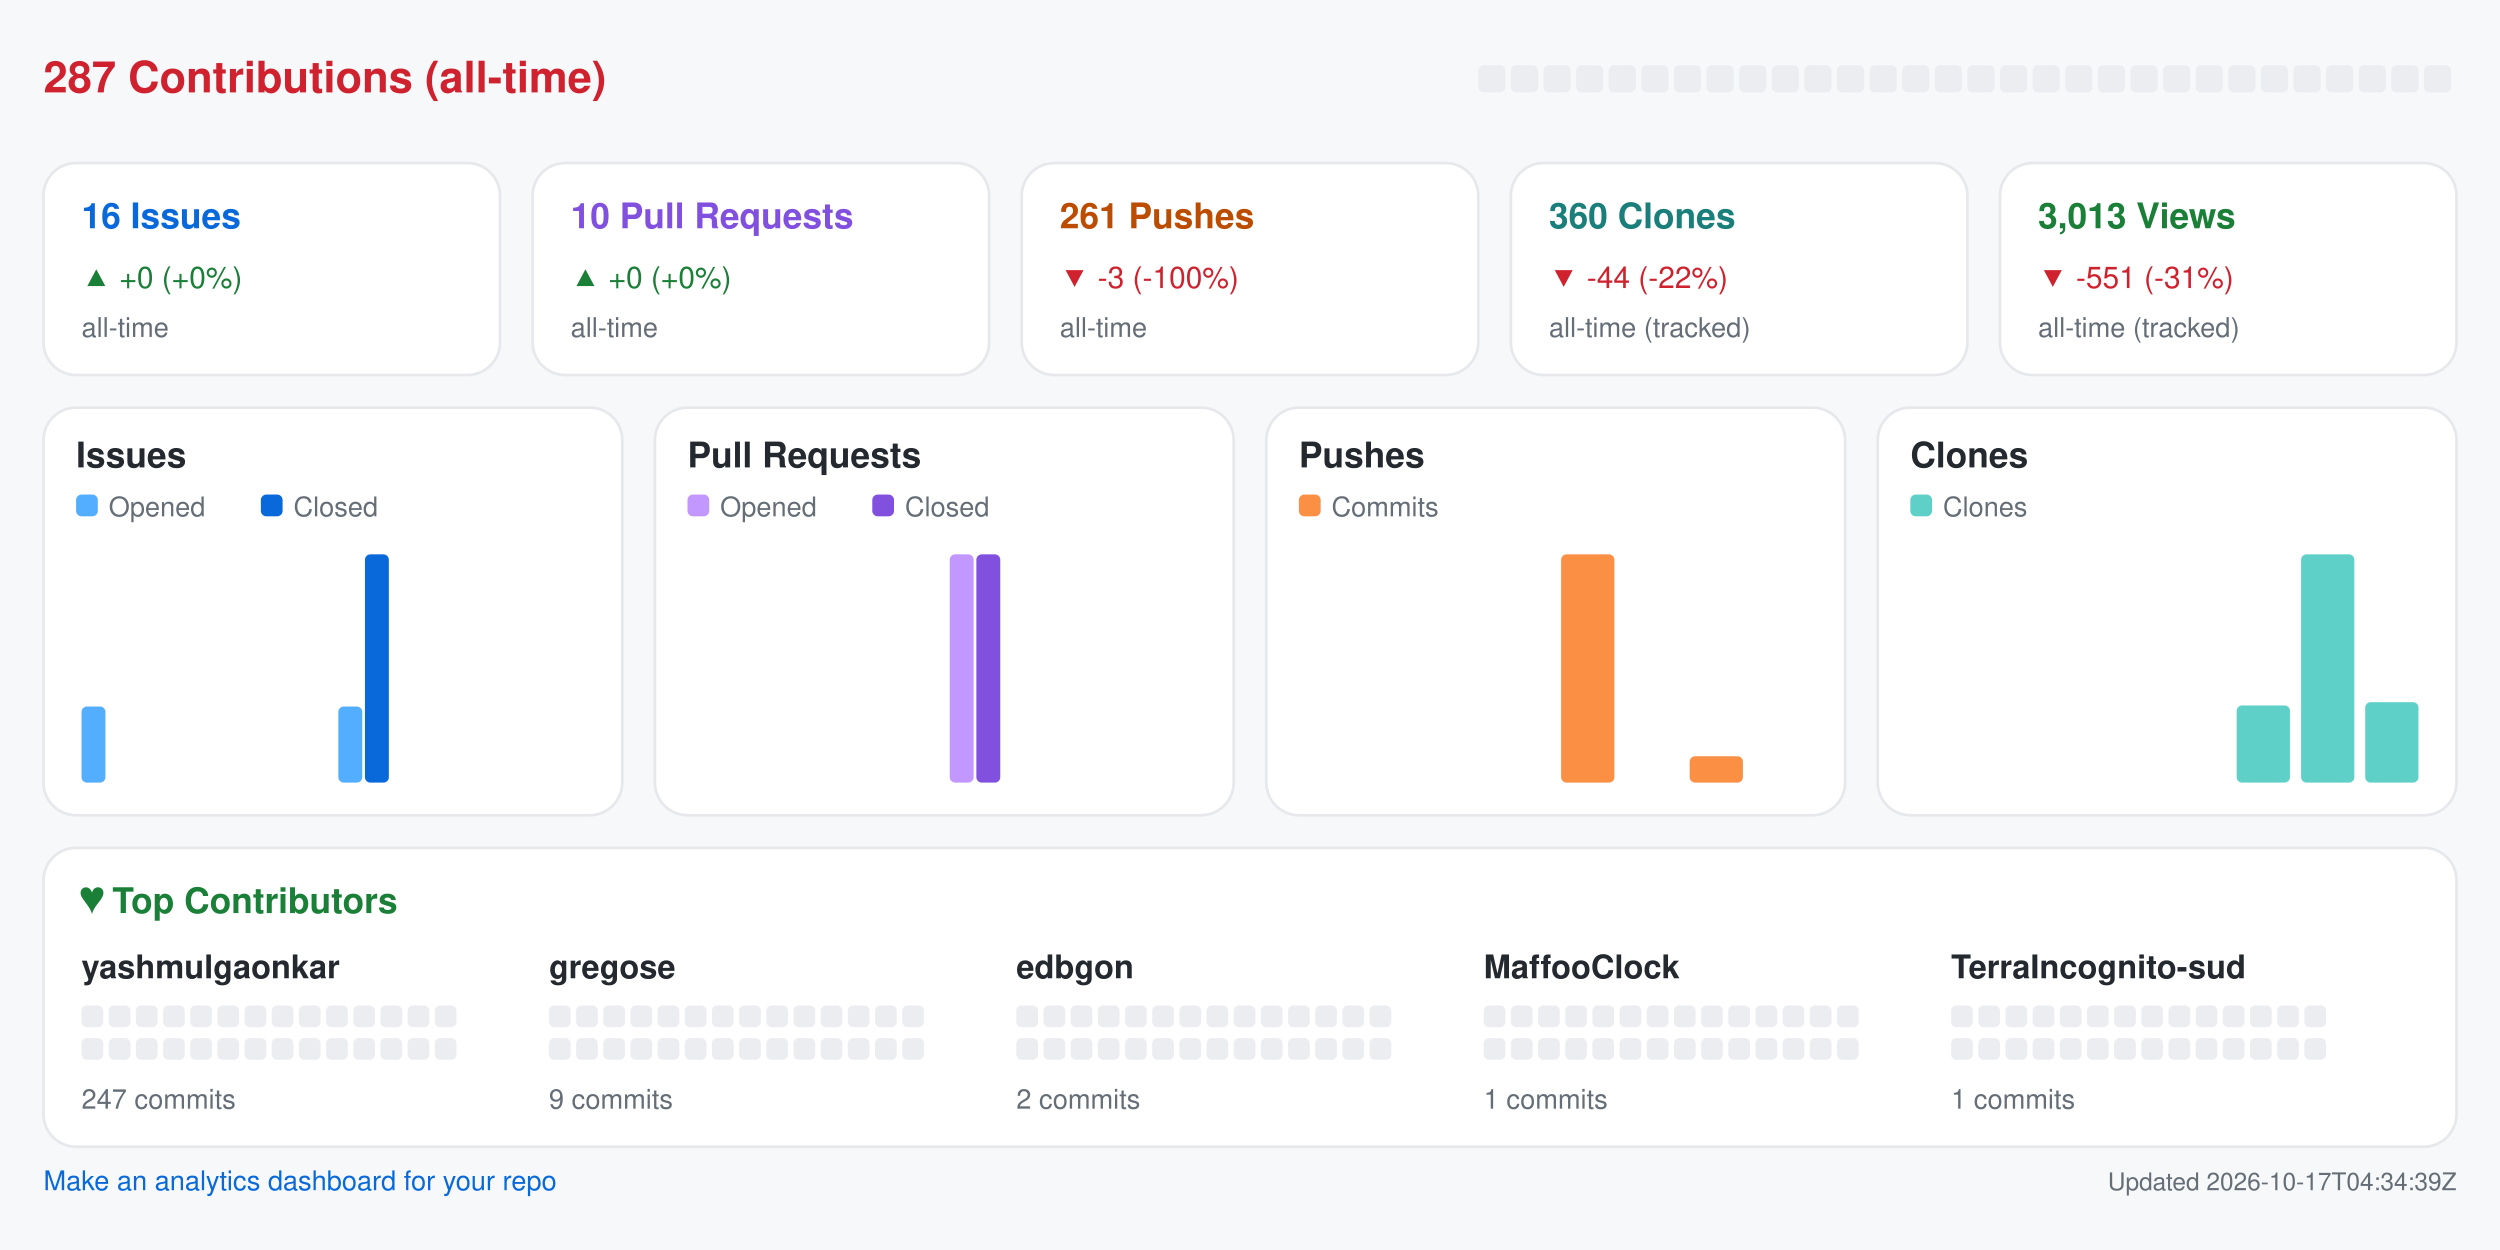
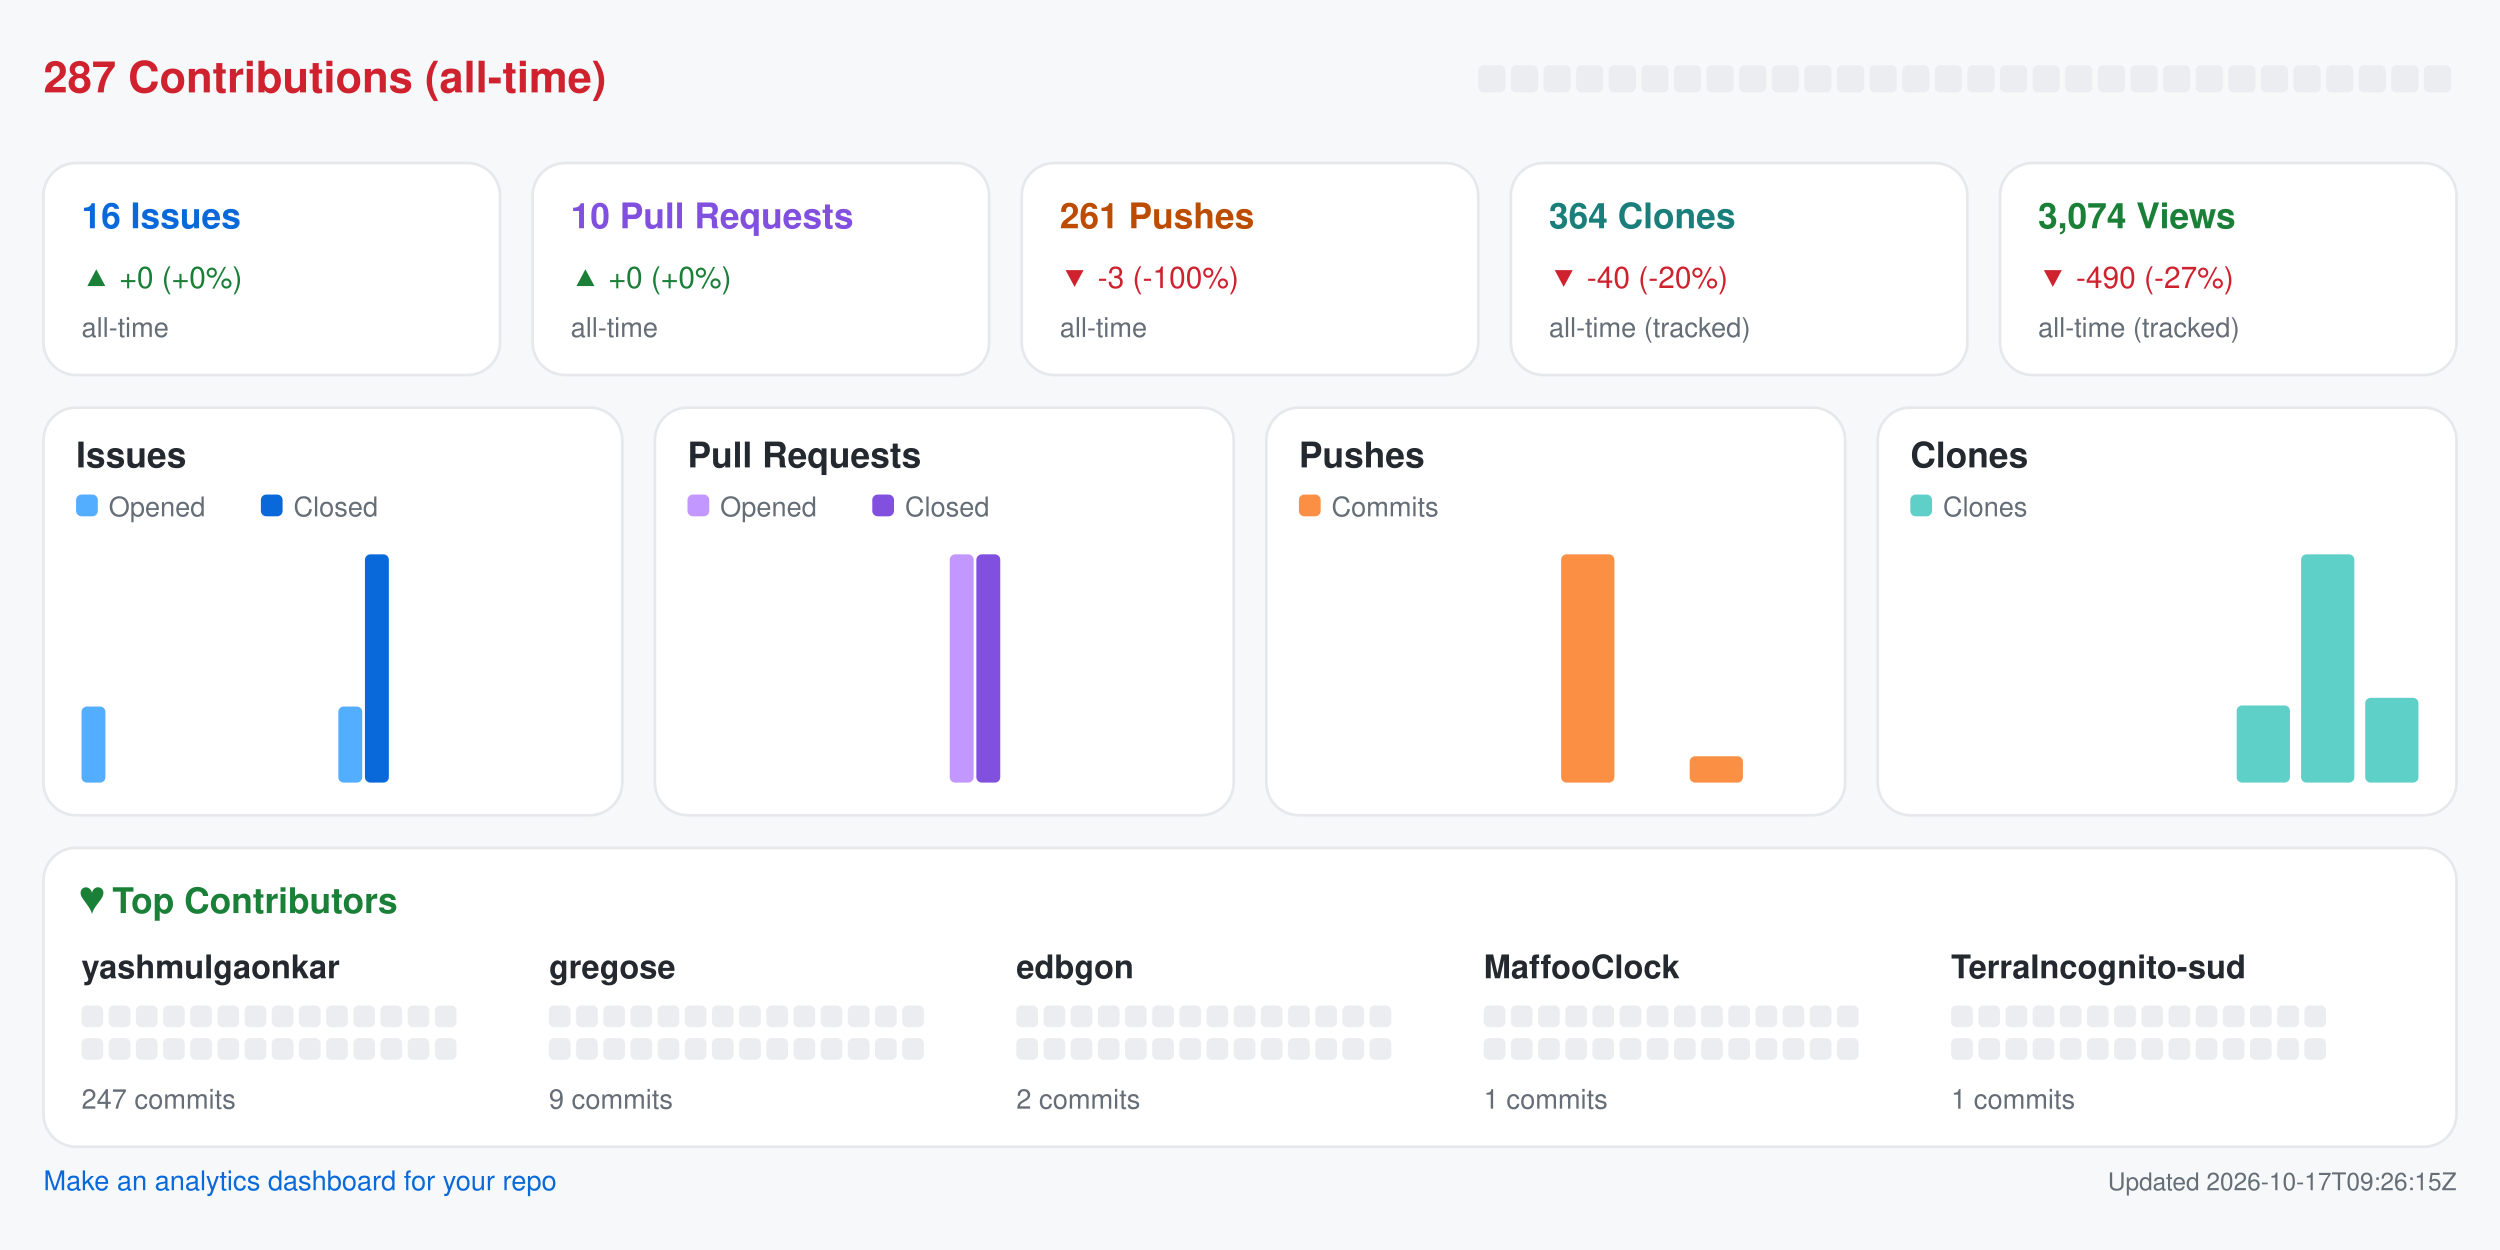
<svg xmlns="http://www.w3.org/2000/svg" width="920" height="460" viewBox="0 0 920 460" role="img" aria-label="Repository analytics for yashmulgaonkar/halo">
  <rect x="0.0" y="0.0" width="920.0" height="460.0" rx="0" fill="#f6f8fa" />
  <text x="16.0" y="34.0" fill="#cf222e" font-size="16" font-family="-apple-system,BlinkMacSystemFont,Segoe UI,Helvetica,Arial,sans-serif" font-weight="600" text-anchor="start">287 Contributions (all-time)</text>
  <rect x="544.0" y="24.0" width="10.0" height="10.0" rx="2" fill="#ebedf0" />
  <rect x="556.0" y="24.0" width="10.0" height="10.0" rx="2" fill="#ebedf0" />
  <rect x="568.0" y="24.0" width="10.0" height="10.0" rx="2" fill="#ebedf0" />
  <rect x="580.0" y="24.0" width="10.0" height="10.0" rx="2" fill="#ebedf0" />
  <rect x="592.0" y="24.0" width="10.0" height="10.0" rx="2" fill="#ebedf0" />
  <rect x="604.0" y="24.0" width="10.0" height="10.0" rx="2" fill="#ebedf0" />
  <rect x="616.0" y="24.0" width="10.0" height="10.0" rx="2" fill="#ebedf0" />
  <rect x="628.0" y="24.0" width="10.0" height="10.0" rx="2" fill="#ebedf0" />
  <rect x="640.0" y="24.0" width="10.0" height="10.0" rx="2" fill="#ebedf0" />
  <rect x="652.0" y="24.0" width="10.0" height="10.0" rx="2" fill="#ebedf0" />
  <rect x="664.0" y="24.0" width="10.0" height="10.0" rx="2" fill="#ebedf0" />
  <rect x="676.0" y="24.0" width="10.0" height="10.0" rx="2" fill="#ebedf0" />
  <rect x="688.0" y="24.0" width="10.0" height="10.0" rx="2" fill="#ebedf0" />
  <rect x="700.0" y="24.0" width="10.0" height="10.0" rx="2" fill="#ebedf0" />
  <rect x="712.0" y="24.0" width="10.0" height="10.0" rx="2" fill="#ebedf0" />
  <rect x="724.0" y="24.0" width="10.0" height="10.0" rx="2" fill="#ebedf0" />
  <rect x="736.0" y="24.0" width="10.0" height="10.0" rx="2" fill="#ebedf0" />
  <rect x="748.0" y="24.0" width="10.0" height="10.0" rx="2" fill="#ebedf0" />
  <rect x="760.0" y="24.0" width="10.0" height="10.0" rx="2" fill="#ebedf0" />
  <rect x="772.0" y="24.0" width="10.0" height="10.0" rx="2" fill="#ebedf0" />
  <rect x="784.0" y="24.0" width="10.0" height="10.0" rx="2" fill="#ebedf0" />
  <rect x="796.0" y="24.0" width="10.0" height="10.0" rx="2" fill="#ebedf0" />
  <rect x="808.0" y="24.0" width="10.0" height="10.0" rx="2" fill="#ebedf0" />
  <rect x="820.0" y="24.0" width="10.0" height="10.0" rx="2" fill="#ebedf0" />
  <rect x="832.0" y="24.0" width="10.0" height="10.0" rx="2" fill="#ebedf0" />
  <rect x="844.0" y="24.0" width="10.0" height="10.0" rx="2" fill="#ebedf0" />
  <rect x="856.0" y="24.0" width="10.0" height="10.0" rx="2" fill="#ebedf0" />
  <rect x="868.0" y="24.0" width="10.0" height="10.0" rx="2" fill="#ebedf0" />
  <rect x="880.0" y="24.0" width="10.0" height="10.0" rx="2" fill="#ebedf0" />
  <rect x="892.0" y="24.0" width="10.0" height="10.0" rx="2" fill="#ebedf0" />
  <rect x="16.0" y="60.0" width="168.0" height="78.0" rx="12" fill="#ffffff" stroke="#e6e8eb" />
  <text x="30.0" y="84.0" fill="#0969da" font-size="13" font-family="-apple-system,BlinkMacSystemFont,Segoe UI,Helvetica,Arial,sans-serif" font-weight="600" text-anchor="start">16 Issues</text>
  <text x="30.0" y="106.0" fill="#1a7f37" font-size="11" font-family="-apple-system,BlinkMacSystemFont,Segoe UI,Helvetica,Arial,sans-serif" font-weight="400" text-anchor="start">▲ +0 (+0%)</text>
  <text x="30.0" y="124.0" fill="#656d76" font-size="10" font-family="-apple-system,BlinkMacSystemFont,Segoe UI,Helvetica,Arial,sans-serif" font-weight="400" text-anchor="start">all-time</text>
  <rect x="196.0" y="60.0" width="168.0" height="78.0" rx="12" fill="#ffffff" stroke="#e6e8eb" />
  <text x="210.0" y="84.0" fill="#8250df" font-size="13" font-family="-apple-system,BlinkMacSystemFont,Segoe UI,Helvetica,Arial,sans-serif" font-weight="600" text-anchor="start">10 Pull Requests</text>
  <text x="210.0" y="106.0" fill="#1a7f37" font-size="11" font-family="-apple-system,BlinkMacSystemFont,Segoe UI,Helvetica,Arial,sans-serif" font-weight="400" text-anchor="start">▲ +0 (+0%)</text>
  <text x="210.0" y="124.0" fill="#656d76" font-size="10" font-family="-apple-system,BlinkMacSystemFont,Segoe UI,Helvetica,Arial,sans-serif" font-weight="400" text-anchor="start">all-time</text>
  <rect x="376.0" y="60.0" width="168.0" height="78.0" rx="12" fill="#ffffff" stroke="#e6e8eb" />
  <text x="390.0" y="84.0" fill="#bc4c00" font-size="13" font-family="-apple-system,BlinkMacSystemFont,Segoe UI,Helvetica,Arial,sans-serif" font-weight="600" text-anchor="start">261 Pushes</text>
  <text x="390.0" y="106.0" fill="#cf222e" font-size="11" font-family="-apple-system,BlinkMacSystemFont,Segoe UI,Helvetica,Arial,sans-serif" font-weight="400" text-anchor="start">▼ -3 (-100%)</text>
  <text x="390.0" y="124.0" fill="#656d76" font-size="10" font-family="-apple-system,BlinkMacSystemFont,Segoe UI,Helvetica,Arial,sans-serif" font-weight="400" text-anchor="start">all-time</text>
  <rect x="556.0" y="60.0" width="168.0" height="78.0" rx="12" fill="#ffffff" stroke="#e6e8eb" />
-   <text x="570.0" y="84.0" fill="#1a7f7a" font-size="13" font-family="-apple-system,BlinkMacSystemFont,Segoe UI,Helvetica,Arial,sans-serif" font-weight="600" text-anchor="start">360 Clones</text>
-   <text x="570.0" y="106.0" fill="#cf222e" font-size="11" font-family="-apple-system,BlinkMacSystemFont,Segoe UI,Helvetica,Arial,sans-serif" font-weight="400" text-anchor="start">▼ -44 (-22%)</text>
+   <text x="570.0" y="84.0" fill="#1a7f7a" font-size="13" font-family="-apple-system,BlinkMacSystemFont,Segoe UI,Helvetica,Arial,sans-serif" font-weight="600" text-anchor="start">364 Clones</text>
+   <text x="570.0" y="106.0" fill="#cf222e" font-size="11" font-family="-apple-system,BlinkMacSystemFont,Segoe UI,Helvetica,Arial,sans-serif" font-weight="400" text-anchor="start">▼ -40 (-20%)</text>
  <text x="570.0" y="124.0" fill="#656d76" font-size="10" font-family="-apple-system,BlinkMacSystemFont,Segoe UI,Helvetica,Arial,sans-serif" font-weight="400" text-anchor="start">all-time (tracked)</text>
  <rect x="736.0" y="60.0" width="168.0" height="78.0" rx="12" fill="#ffffff" stroke="#e6e8eb" />
-   <text x="750.0" y="84.0" fill="#1a7f37" font-size="13" font-family="-apple-system,BlinkMacSystemFont,Segoe UI,Helvetica,Arial,sans-serif" font-weight="600" text-anchor="start">3,013 Views</text>
-   <text x="750.0" y="106.0" fill="#cf222e" font-size="11" font-family="-apple-system,BlinkMacSystemFont,Segoe UI,Helvetica,Arial,sans-serif" font-weight="400" text-anchor="start">▼ -551 (-31%)</text>
+   <text x="750.0" y="84.0" fill="#1a7f37" font-size="13" font-family="-apple-system,BlinkMacSystemFont,Segoe UI,Helvetica,Arial,sans-serif" font-weight="600" text-anchor="start">3,074 Views</text>
+   <text x="750.0" y="106.0" fill="#cf222e" font-size="11" font-family="-apple-system,BlinkMacSystemFont,Segoe UI,Helvetica,Arial,sans-serif" font-weight="400" text-anchor="start">▼ -490 (-27%)</text>
  <text x="750.0" y="124.0" fill="#656d76" font-size="10" font-family="-apple-system,BlinkMacSystemFont,Segoe UI,Helvetica,Arial,sans-serif" font-weight="400" text-anchor="start">all-time (tracked)</text>
  <rect x="16.0" y="150.0" width="213.0" height="150.0" rx="12" fill="#ffffff" stroke="#e6e8eb" />
  <text x="28.0" y="172.0" fill="#24292f" font-size="13" font-family="-apple-system,BlinkMacSystemFont,Segoe UI,Helvetica,Arial,sans-serif" font-weight="600" text-anchor="start">Issues</text>
  <rect x="28.0" y="182.0" width="8.0" height="8.0" rx="2" fill="#54aeff" />
  <text x="40.0" y="190.0" fill="#656d76" font-size="10" font-family="-apple-system,BlinkMacSystemFont,Segoe UI,Helvetica,Arial,sans-serif" font-weight="400" text-anchor="start">Opened</text>
  <rect x="96.0" y="182.0" width="8.0" height="8.0" rx="2" fill="#0969da" />
  <text x="108.0" y="190.0" fill="#656d76" font-size="10" font-family="-apple-system,BlinkMacSystemFont,Segoe UI,Helvetica,Arial,sans-serif" font-weight="400" text-anchor="start">Closed</text>
  <rect x="30.0" y="260.0" width="8.8" height="28.0" rx="2" fill="#54aeff" />
  <rect x="39.8" y="288.0" width="8.8" height="0.0" rx="2" fill="#0969da" />
  <rect x="53.6" y="288.0" width="8.8" height="0.0" rx="2" fill="#54aeff" />
  <rect x="63.4" y="288.0" width="8.8" height="0.0" rx="2" fill="#0969da" />
  <rect x="77.2" y="288.0" width="8.8" height="0.0" rx="2" fill="#54aeff" />
  <rect x="87.1" y="288.0" width="8.8" height="0.0" rx="2" fill="#0969da" />
  <rect x="100.9" y="288.0" width="8.8" height="0.0" rx="2" fill="#54aeff" />
  <rect x="110.7" y="288.0" width="8.8" height="0.0" rx="2" fill="#0969da" />
  <rect x="124.5" y="260.0" width="8.8" height="28.0" rx="2" fill="#54aeff" />
  <rect x="134.3" y="204.0" width="8.8" height="84.0" rx="2" fill="#0969da" />
  <rect x="148.1" y="288.0" width="8.8" height="0.0" rx="2" fill="#54aeff" />
  <rect x="157.9" y="288.0" width="8.8" height="0.0" rx="2" fill="#0969da" />
  <rect x="171.8" y="288.0" width="8.8" height="0.0" rx="2" fill="#54aeff" />
  <rect x="181.6" y="288.0" width="8.8" height="0.0" rx="2" fill="#0969da" />
  <rect x="195.4" y="288.0" width="8.8" height="0.0" rx="2" fill="#54aeff" />
  <rect x="205.2" y="288.0" width="8.8" height="0.0" rx="2" fill="#0969da" />
  <rect x="241.0" y="150.0" width="213.0" height="150.0" rx="12" fill="#ffffff" stroke="#e6e8eb" />
  <text x="253.0" y="172.0" fill="#24292f" font-size="13" font-family="-apple-system,BlinkMacSystemFont,Segoe UI,Helvetica,Arial,sans-serif" font-weight="600" text-anchor="start">Pull Requests</text>
  <rect x="253.0" y="182.0" width="8.0" height="8.0" rx="2" fill="#c297ff" />
  <text x="265.0" y="190.0" fill="#656d76" font-size="10" font-family="-apple-system,BlinkMacSystemFont,Segoe UI,Helvetica,Arial,sans-serif" font-weight="400" text-anchor="start">Opened</text>
  <rect x="321.0" y="182.0" width="8.0" height="8.0" rx="2" fill="#8250df" />
  <text x="333.0" y="190.0" fill="#656d76" font-size="10" font-family="-apple-system,BlinkMacSystemFont,Segoe UI,Helvetica,Arial,sans-serif" font-weight="400" text-anchor="start">Closed</text>
  <rect x="255.0" y="288.0" width="8.8" height="0.0" rx="2" fill="#c297ff" />
  <rect x="264.8" y="288.0" width="8.8" height="0.0" rx="2" fill="#8250df" />
  <rect x="278.6" y="288.0" width="8.8" height="0.0" rx="2" fill="#c297ff" />
  <rect x="288.4" y="288.0" width="8.8" height="0.0" rx="2" fill="#8250df" />
  <rect x="302.2" y="288.0" width="8.8" height="0.0" rx="2" fill="#c297ff" />
  <rect x="312.1" y="288.0" width="8.8" height="0.0" rx="2" fill="#8250df" />
  <rect x="325.9" y="288.0" width="8.8" height="0.0" rx="2" fill="#c297ff" />
  <rect x="335.7" y="288.0" width="8.8" height="0.0" rx="2" fill="#8250df" />
  <rect x="349.5" y="204.0" width="8.8" height="84.0" rx="2" fill="#c297ff" />
  <rect x="359.3" y="204.0" width="8.8" height="84.0" rx="2" fill="#8250df" />
  <rect x="373.1" y="288.0" width="8.8" height="0.0" rx="2" fill="#c297ff" />
  <rect x="382.9" y="288.0" width="8.8" height="0.0" rx="2" fill="#8250df" />
  <rect x="396.8" y="288.0" width="8.8" height="0.0" rx="2" fill="#c297ff" />
  <rect x="406.6" y="288.0" width="8.8" height="0.0" rx="2" fill="#8250df" />
  <rect x="420.4" y="288.0" width="8.8" height="0.0" rx="2" fill="#c297ff" />
  <rect x="430.2" y="288.0" width="8.8" height="0.0" rx="2" fill="#8250df" />
  <rect x="466.0" y="150.0" width="213.0" height="150.0" rx="12" fill="#ffffff" stroke="#e6e8eb" />
  <text x="478.0" y="172.0" fill="#24292f" font-size="13" font-family="-apple-system,BlinkMacSystemFont,Segoe UI,Helvetica,Arial,sans-serif" font-weight="600" text-anchor="start">Pushes</text>
  <rect x="478.0" y="182.0" width="8.0" height="8.0" rx="2" fill="#fb8f44" />
  <text x="490.0" y="190.0" fill="#656d76" font-size="10" font-family="-apple-system,BlinkMacSystemFont,Segoe UI,Helvetica,Arial,sans-serif" font-weight="400" text-anchor="start">Commits</text>
  <rect x="480.0" y="288.0" width="19.6" height="0.0" rx="2" fill="#fb8f44" />
  <rect x="503.6" y="288.0" width="19.6" height="0.0" rx="2" fill="#fb8f44" />
  <rect x="527.2" y="288.0" width="19.6" height="0.0" rx="2" fill="#fb8f44" />
  <rect x="550.9" y="288.0" width="19.6" height="0.0" rx="2" fill="#fb8f44" />
  <rect x="574.5" y="204.0" width="19.6" height="84.0" rx="2" fill="#fb8f44" />
  <rect x="598.1" y="288.0" width="19.6" height="0.0" rx="2" fill="#fb8f44" />
  <rect x="621.8" y="278.3" width="19.6" height="9.7" rx="2" fill="#fb8f44" />
  <rect x="645.4" y="288.0" width="19.6" height="0.0" rx="2" fill="#fb8f44" />
  <rect x="691.0" y="150.0" width="213.0" height="150.0" rx="12" fill="#ffffff" stroke="#e6e8eb" />
  <text x="703.0" y="172.0" fill="#24292f" font-size="13" font-family="-apple-system,BlinkMacSystemFont,Segoe UI,Helvetica,Arial,sans-serif" font-weight="600" text-anchor="start">Clones</text>
  <rect x="703.0" y="182.0" width="8.0" height="8.0" rx="2" fill="#5fd0c8" />
  <text x="715.0" y="190.0" fill="#656d76" font-size="10" font-family="-apple-system,BlinkMacSystemFont,Segoe UI,Helvetica,Arial,sans-serif" font-weight="400" text-anchor="start">Clones</text>
  <rect x="705.0" y="288.0" width="19.6" height="0.0" rx="2" fill="#5fd0c8" />
  <rect x="728.6" y="288.0" width="19.6" height="0.0" rx="2" fill="#5fd0c8" />
  <rect x="752.2" y="288.0" width="19.6" height="0.0" rx="2" fill="#5fd0c8" />
  <rect x="775.9" y="288.0" width="19.6" height="0.0" rx="2" fill="#5fd0c8" />
  <rect x="799.5" y="288.0" width="19.6" height="0.0" rx="2" fill="#5fd0c8" />
  <rect x="823.1" y="259.6" width="19.6" height="28.4" rx="2" fill="#5fd0c8" />
  <rect x="846.8" y="204.0" width="19.6" height="84.0" rx="2" fill="#5fd0c8" />
-   <rect x="870.4" y="258.4" width="19.6" height="29.6" rx="2" fill="#5fd0c8" />
+   <rect x="870.4" y="256.8" width="19.6" height="31.2" rx="2" fill="#5fd0c8" />
  <rect x="16.0" y="312.0" width="888.0" height="110.0" rx="12" fill="#ffffff" stroke="#e6e8eb" />
  <text x="30.0" y="336.0" fill="#1a7f37" font-size="13" font-family="-apple-system,BlinkMacSystemFont,Segoe UI,Helvetica,Arial,sans-serif" font-weight="600" text-anchor="start">♥  Top Contributors</text>
  <text x="30.0" y="360.0" fill="#24292f" font-size="12" font-family="-apple-system,BlinkMacSystemFont,Segoe UI,Helvetica,Arial,sans-serif" font-weight="600" text-anchor="start">yashmulgaonkar</text>
  <rect x="30.0" y="370.0" width="8.0" height="8.0" rx="2" fill="#ebedf0" />
  <rect x="40.0" y="370.0" width="8.0" height="8.0" rx="2" fill="#ebedf0" />
  <rect x="50.0" y="370.0" width="8.0" height="8.0" rx="2" fill="#ebedf0" />
  <rect x="60.0" y="370.0" width="8.0" height="8.0" rx="2" fill="#ebedf0" />
  <rect x="70.0" y="370.0" width="8.0" height="8.0" rx="2" fill="#ebedf0" />
  <rect x="80.0" y="370.0" width="8.0" height="8.0" rx="2" fill="#ebedf0" />
  <rect x="90.0" y="370.0" width="8.0" height="8.0" rx="2" fill="#ebedf0" />
  <rect x="100.0" y="370.0" width="8.0" height="8.0" rx="2" fill="#ebedf0" />
  <rect x="110.0" y="370.0" width="8.0" height="8.0" rx="2" fill="#ebedf0" />
  <rect x="120.0" y="370.0" width="8.0" height="8.0" rx="2" fill="#ebedf0" />
  <rect x="130.0" y="370.0" width="8.0" height="8.0" rx="2" fill="#ebedf0" />
  <rect x="140.0" y="370.0" width="8.0" height="8.0" rx="2" fill="#ebedf0" />
  <rect x="150.0" y="370.0" width="8.0" height="8.0" rx="2" fill="#ebedf0" />
  <rect x="160.0" y="370.0" width="8.0" height="8.0" rx="2" fill="#ebedf0" />
  <rect x="30.0" y="382.0" width="8.0" height="8.0" rx="2" fill="#ebedf0" />
  <rect x="40.0" y="382.0" width="8.0" height="8.0" rx="2" fill="#ebedf0" />
  <rect x="50.0" y="382.0" width="8.0" height="8.0" rx="2" fill="#ebedf0" />
  <rect x="60.0" y="382.0" width="8.0" height="8.0" rx="2" fill="#ebedf0" />
  <rect x="70.0" y="382.0" width="8.0" height="8.0" rx="2" fill="#ebedf0" />
  <rect x="80.0" y="382.0" width="8.0" height="8.0" rx="2" fill="#ebedf0" />
  <rect x="90.0" y="382.0" width="8.0" height="8.0" rx="2" fill="#ebedf0" />
  <rect x="100.0" y="382.0" width="8.0" height="8.0" rx="2" fill="#ebedf0" />
  <rect x="110.0" y="382.0" width="8.0" height="8.0" rx="2" fill="#ebedf0" />
  <rect x="120.0" y="382.0" width="8.0" height="8.0" rx="2" fill="#ebedf0" />
  <rect x="130.0" y="382.0" width="8.0" height="8.0" rx="2" fill="#ebedf0" />
  <rect x="140.0" y="382.0" width="8.0" height="8.0" rx="2" fill="#ebedf0" />
  <rect x="150.0" y="382.0" width="8.0" height="8.0" rx="2" fill="#ebedf0" />
  <rect x="160.0" y="382.0" width="8.0" height="8.0" rx="2" fill="#ebedf0" />
  <text x="30.0" y="408.0" fill="#656d76" font-size="10" font-family="-apple-system,BlinkMacSystemFont,Segoe UI,Helvetica,Arial,sans-serif" font-weight="400" text-anchor="start">247 commits</text>
  <text x="202.0" y="360.0" fill="#24292f" font-size="12" font-family="-apple-system,BlinkMacSystemFont,Segoe UI,Helvetica,Arial,sans-serif" font-weight="600" text-anchor="start">gregose</text>
  <rect x="202.0" y="370.0" width="8.0" height="8.0" rx="2" fill="#ebedf0" />
  <rect x="212.0" y="370.0" width="8.0" height="8.0" rx="2" fill="#ebedf0" />
  <rect x="222.0" y="370.0" width="8.0" height="8.0" rx="2" fill="#ebedf0" />
  <rect x="232.0" y="370.0" width="8.0" height="8.0" rx="2" fill="#ebedf0" />
  <rect x="242.0" y="370.0" width="8.0" height="8.0" rx="2" fill="#ebedf0" />
  <rect x="252.0" y="370.0" width="8.0" height="8.0" rx="2" fill="#ebedf0" />
  <rect x="262.0" y="370.0" width="8.0" height="8.0" rx="2" fill="#ebedf0" />
  <rect x="272.0" y="370.0" width="8.0" height="8.0" rx="2" fill="#ebedf0" />
  <rect x="282.0" y="370.0" width="8.0" height="8.0" rx="2" fill="#ebedf0" />
  <rect x="292.0" y="370.0" width="8.0" height="8.0" rx="2" fill="#ebedf0" />
  <rect x="302.0" y="370.0" width="8.0" height="8.0" rx="2" fill="#ebedf0" />
  <rect x="312.0" y="370.0" width="8.0" height="8.0" rx="2" fill="#ebedf0" />
  <rect x="322.0" y="370.0" width="8.0" height="8.0" rx="2" fill="#ebedf0" />
  <rect x="332.0" y="370.0" width="8.0" height="8.0" rx="2" fill="#ebedf0" />
  <rect x="202.0" y="382.0" width="8.0" height="8.0" rx="2" fill="#ebedf0" />
  <rect x="212.0" y="382.0" width="8.0" height="8.0" rx="2" fill="#ebedf0" />
  <rect x="222.0" y="382.0" width="8.0" height="8.0" rx="2" fill="#ebedf0" />
  <rect x="232.0" y="382.0" width="8.0" height="8.0" rx="2" fill="#ebedf0" />
  <rect x="242.0" y="382.0" width="8.0" height="8.0" rx="2" fill="#ebedf0" />
  <rect x="252.0" y="382.0" width="8.0" height="8.0" rx="2" fill="#ebedf0" />
  <rect x="262.0" y="382.0" width="8.0" height="8.0" rx="2" fill="#ebedf0" />
  <rect x="272.0" y="382.0" width="8.0" height="8.0" rx="2" fill="#ebedf0" />
  <rect x="282.0" y="382.0" width="8.0" height="8.0" rx="2" fill="#ebedf0" />
  <rect x="292.0" y="382.0" width="8.0" height="8.0" rx="2" fill="#ebedf0" />
  <rect x="302.0" y="382.0" width="8.0" height="8.0" rx="2" fill="#ebedf0" />
  <rect x="312.0" y="382.0" width="8.0" height="8.0" rx="2" fill="#ebedf0" />
  <rect x="322.0" y="382.0" width="8.0" height="8.0" rx="2" fill="#ebedf0" />
  <rect x="332.0" y="382.0" width="8.0" height="8.0" rx="2" fill="#ebedf0" />
  <text x="202.0" y="408.0" fill="#656d76" font-size="10" font-family="-apple-system,BlinkMacSystemFont,Segoe UI,Helvetica,Arial,sans-serif" font-weight="400" text-anchor="start">9 commits</text>
  <text x="374.0" y="360.0" fill="#24292f" font-size="12" font-family="-apple-system,BlinkMacSystemFont,Segoe UI,Helvetica,Arial,sans-serif" font-weight="600" text-anchor="start">edbgon</text>
  <rect x="374.0" y="370.0" width="8.0" height="8.0" rx="2" fill="#ebedf0" />
  <rect x="384.0" y="370.0" width="8.0" height="8.0" rx="2" fill="#ebedf0" />
  <rect x="394.0" y="370.0" width="8.0" height="8.0" rx="2" fill="#ebedf0" />
  <rect x="404.0" y="370.0" width="8.0" height="8.0" rx="2" fill="#ebedf0" />
  <rect x="414.0" y="370.0" width="8.0" height="8.0" rx="2" fill="#ebedf0" />
  <rect x="424.0" y="370.0" width="8.0" height="8.0" rx="2" fill="#ebedf0" />
  <rect x="434.0" y="370.0" width="8.0" height="8.0" rx="2" fill="#ebedf0" />
  <rect x="444.0" y="370.0" width="8.0" height="8.0" rx="2" fill="#ebedf0" />
  <rect x="454.0" y="370.0" width="8.0" height="8.0" rx="2" fill="#ebedf0" />
  <rect x="464.0" y="370.0" width="8.0" height="8.0" rx="2" fill="#ebedf0" />
  <rect x="474.0" y="370.0" width="8.0" height="8.0" rx="2" fill="#ebedf0" />
  <rect x="484.0" y="370.0" width="8.0" height="8.0" rx="2" fill="#ebedf0" />
  <rect x="494.0" y="370.0" width="8.0" height="8.0" rx="2" fill="#ebedf0" />
  <rect x="504.0" y="370.0" width="8.0" height="8.0" rx="2" fill="#ebedf0" />
  <rect x="374.0" y="382.0" width="8.0" height="8.0" rx="2" fill="#ebedf0" />
  <rect x="384.0" y="382.0" width="8.0" height="8.0" rx="2" fill="#ebedf0" />
  <rect x="394.0" y="382.0" width="8.0" height="8.0" rx="2" fill="#ebedf0" />
  <rect x="404.0" y="382.0" width="8.0" height="8.0" rx="2" fill="#ebedf0" />
  <rect x="414.0" y="382.0" width="8.0" height="8.0" rx="2" fill="#ebedf0" />
  <rect x="424.0" y="382.0" width="8.0" height="8.0" rx="2" fill="#ebedf0" />
  <rect x="434.0" y="382.0" width="8.0" height="8.0" rx="2" fill="#ebedf0" />
  <rect x="444.0" y="382.0" width="8.0" height="8.0" rx="2" fill="#ebedf0" />
  <rect x="454.0" y="382.0" width="8.0" height="8.0" rx="2" fill="#ebedf0" />
  <rect x="464.0" y="382.0" width="8.0" height="8.0" rx="2" fill="#ebedf0" />
  <rect x="474.0" y="382.0" width="8.0" height="8.0" rx="2" fill="#ebedf0" />
  <rect x="484.0" y="382.0" width="8.0" height="8.0" rx="2" fill="#ebedf0" />
  <rect x="494.0" y="382.0" width="8.0" height="8.0" rx="2" fill="#ebedf0" />
  <rect x="504.0" y="382.0" width="8.0" height="8.0" rx="2" fill="#ebedf0" />
  <text x="374.0" y="408.0" fill="#656d76" font-size="10" font-family="-apple-system,BlinkMacSystemFont,Segoe UI,Helvetica,Arial,sans-serif" font-weight="400" text-anchor="start">2 commits</text>
  <text x="546.0" y="360.0" fill="#24292f" font-size="12" font-family="-apple-system,BlinkMacSystemFont,Segoe UI,Helvetica,Arial,sans-serif" font-weight="600" text-anchor="start">MaffooClock</text>
  <rect x="546.0" y="370.0" width="8.0" height="8.0" rx="2" fill="#ebedf0" />
  <rect x="556.0" y="370.0" width="8.0" height="8.0" rx="2" fill="#ebedf0" />
  <rect x="566.0" y="370.0" width="8.0" height="8.0" rx="2" fill="#ebedf0" />
  <rect x="576.0" y="370.0" width="8.0" height="8.0" rx="2" fill="#ebedf0" />
  <rect x="586.0" y="370.0" width="8.0" height="8.0" rx="2" fill="#ebedf0" />
  <rect x="596.0" y="370.0" width="8.0" height="8.0" rx="2" fill="#ebedf0" />
  <rect x="606.0" y="370.0" width="8.0" height="8.0" rx="2" fill="#ebedf0" />
  <rect x="616.0" y="370.0" width="8.0" height="8.0" rx="2" fill="#ebedf0" />
  <rect x="626.0" y="370.0" width="8.0" height="8.0" rx="2" fill="#ebedf0" />
  <rect x="636.0" y="370.0" width="8.0" height="8.0" rx="2" fill="#ebedf0" />
  <rect x="646.0" y="370.0" width="8.0" height="8.0" rx="2" fill="#ebedf0" />
  <rect x="656.0" y="370.0" width="8.0" height="8.0" rx="2" fill="#ebedf0" />
  <rect x="666.0" y="370.0" width="8.0" height="8.0" rx="2" fill="#ebedf0" />
  <rect x="676.0" y="370.0" width="8.0" height="8.0" rx="2" fill="#ebedf0" />
  <rect x="546.0" y="382.0" width="8.0" height="8.0" rx="2" fill="#ebedf0" />
  <rect x="556.0" y="382.0" width="8.0" height="8.0" rx="2" fill="#ebedf0" />
  <rect x="566.0" y="382.0" width="8.0" height="8.0" rx="2" fill="#ebedf0" />
  <rect x="576.0" y="382.0" width="8.0" height="8.0" rx="2" fill="#ebedf0" />
  <rect x="586.0" y="382.0" width="8.0" height="8.0" rx="2" fill="#ebedf0" />
  <rect x="596.0" y="382.0" width="8.0" height="8.0" rx="2" fill="#ebedf0" />
  <rect x="606.0" y="382.0" width="8.0" height="8.0" rx="2" fill="#ebedf0" />
  <rect x="616.0" y="382.0" width="8.0" height="8.0" rx="2" fill="#ebedf0" />
  <rect x="626.0" y="382.0" width="8.0" height="8.0" rx="2" fill="#ebedf0" />
  <rect x="636.0" y="382.0" width="8.0" height="8.0" rx="2" fill="#ebedf0" />
  <rect x="646.0" y="382.0" width="8.0" height="8.0" rx="2" fill="#ebedf0" />
  <rect x="656.0" y="382.0" width="8.0" height="8.0" rx="2" fill="#ebedf0" />
  <rect x="666.0" y="382.0" width="8.0" height="8.0" rx="2" fill="#ebedf0" />
  <rect x="676.0" y="382.0" width="8.0" height="8.0" rx="2" fill="#ebedf0" />
  <text x="546.0" y="408.0" fill="#656d76" font-size="10" font-family="-apple-system,BlinkMacSystemFont,Segoe UI,Helvetica,Arial,sans-serif" font-weight="400" text-anchor="start">1 commits</text>
  <text x="718.0" y="360.0" fill="#24292f" font-size="12" font-family="-apple-system,BlinkMacSystemFont,Segoe UI,Helvetica,Arial,sans-serif" font-weight="600" text-anchor="start">TerraIncognito-sud</text>
  <rect x="718.0" y="370.0" width="8.0" height="8.0" rx="2" fill="#ebedf0" />
  <rect x="728.0" y="370.0" width="8.0" height="8.0" rx="2" fill="#ebedf0" />
  <rect x="738.0" y="370.0" width="8.0" height="8.0" rx="2" fill="#ebedf0" />
  <rect x="748.0" y="370.0" width="8.0" height="8.0" rx="2" fill="#ebedf0" />
  <rect x="758.0" y="370.0" width="8.0" height="8.0" rx="2" fill="#ebedf0" />
  <rect x="768.0" y="370.0" width="8.0" height="8.0" rx="2" fill="#ebedf0" />
  <rect x="778.0" y="370.0" width="8.0" height="8.0" rx="2" fill="#ebedf0" />
  <rect x="788.0" y="370.0" width="8.0" height="8.0" rx="2" fill="#ebedf0" />
  <rect x="798.0" y="370.0" width="8.0" height="8.0" rx="2" fill="#ebedf0" />
  <rect x="808.0" y="370.0" width="8.0" height="8.0" rx="2" fill="#ebedf0" />
  <rect x="818.0" y="370.0" width="8.0" height="8.0" rx="2" fill="#ebedf0" />
  <rect x="828.0" y="370.0" width="8.0" height="8.0" rx="2" fill="#ebedf0" />
  <rect x="838.0" y="370.0" width="8.0" height="8.0" rx="2" fill="#ebedf0" />
  <rect x="848.0" y="370.0" width="8.0" height="8.0" rx="2" fill="#ebedf0" />
  <rect x="718.0" y="382.0" width="8.0" height="8.0" rx="2" fill="#ebedf0" />
  <rect x="728.0" y="382.0" width="8.0" height="8.0" rx="2" fill="#ebedf0" />
  <rect x="738.0" y="382.0" width="8.0" height="8.0" rx="2" fill="#ebedf0" />
  <rect x="748.0" y="382.0" width="8.0" height="8.0" rx="2" fill="#ebedf0" />
  <rect x="758.0" y="382.0" width="8.0" height="8.0" rx="2" fill="#ebedf0" />
  <rect x="768.0" y="382.0" width="8.0" height="8.0" rx="2" fill="#ebedf0" />
  <rect x="778.0" y="382.0" width="8.0" height="8.0" rx="2" fill="#ebedf0" />
  <rect x="788.0" y="382.0" width="8.0" height="8.0" rx="2" fill="#ebedf0" />
  <rect x="798.0" y="382.0" width="8.0" height="8.0" rx="2" fill="#ebedf0" />
  <rect x="808.0" y="382.0" width="8.0" height="8.0" rx="2" fill="#ebedf0" />
  <rect x="818.0" y="382.0" width="8.0" height="8.0" rx="2" fill="#ebedf0" />
  <rect x="828.0" y="382.0" width="8.0" height="8.0" rx="2" fill="#ebedf0" />
  <rect x="838.0" y="382.0" width="8.0" height="8.0" rx="2" fill="#ebedf0" />
  <rect x="848.0" y="382.0" width="8.0" height="8.0" rx="2" fill="#ebedf0" />
  <text x="718.0" y="408.0" fill="#656d76" font-size="10" font-family="-apple-system,BlinkMacSystemFont,Segoe UI,Helvetica,Arial,sans-serif" font-weight="400" text-anchor="start">1 commits</text>
  <a href="https://github.com/yashmulgaonkar/repo-analytics" target="_blank" rel="noopener noreferrer">
    <text x="16.0" y="438.0" fill="#0969da" font-size="10" font-family="-apple-system,BlinkMacSystemFont,Segoe UI,Helvetica,Arial,sans-serif" font-weight="400" text-anchor="start">Make an analytics dashboard for your repo</text>
  </a>
-   <text x="904.0" y="438.0" fill="#656d76" font-size="9" font-family="-apple-system,BlinkMacSystemFont,Segoe UI,Helvetica,Arial,sans-serif" font-weight="400" text-anchor="end">Updated 2026-10-17T04:34:39Z</text>
+   <text x="904.0" y="438.0" fill="#656d76" font-size="9" font-family="-apple-system,BlinkMacSystemFont,Segoe UI,Helvetica,Arial,sans-serif" font-weight="400" text-anchor="end">Updated 2026-10-17T09:26:15Z</text>
</svg>
